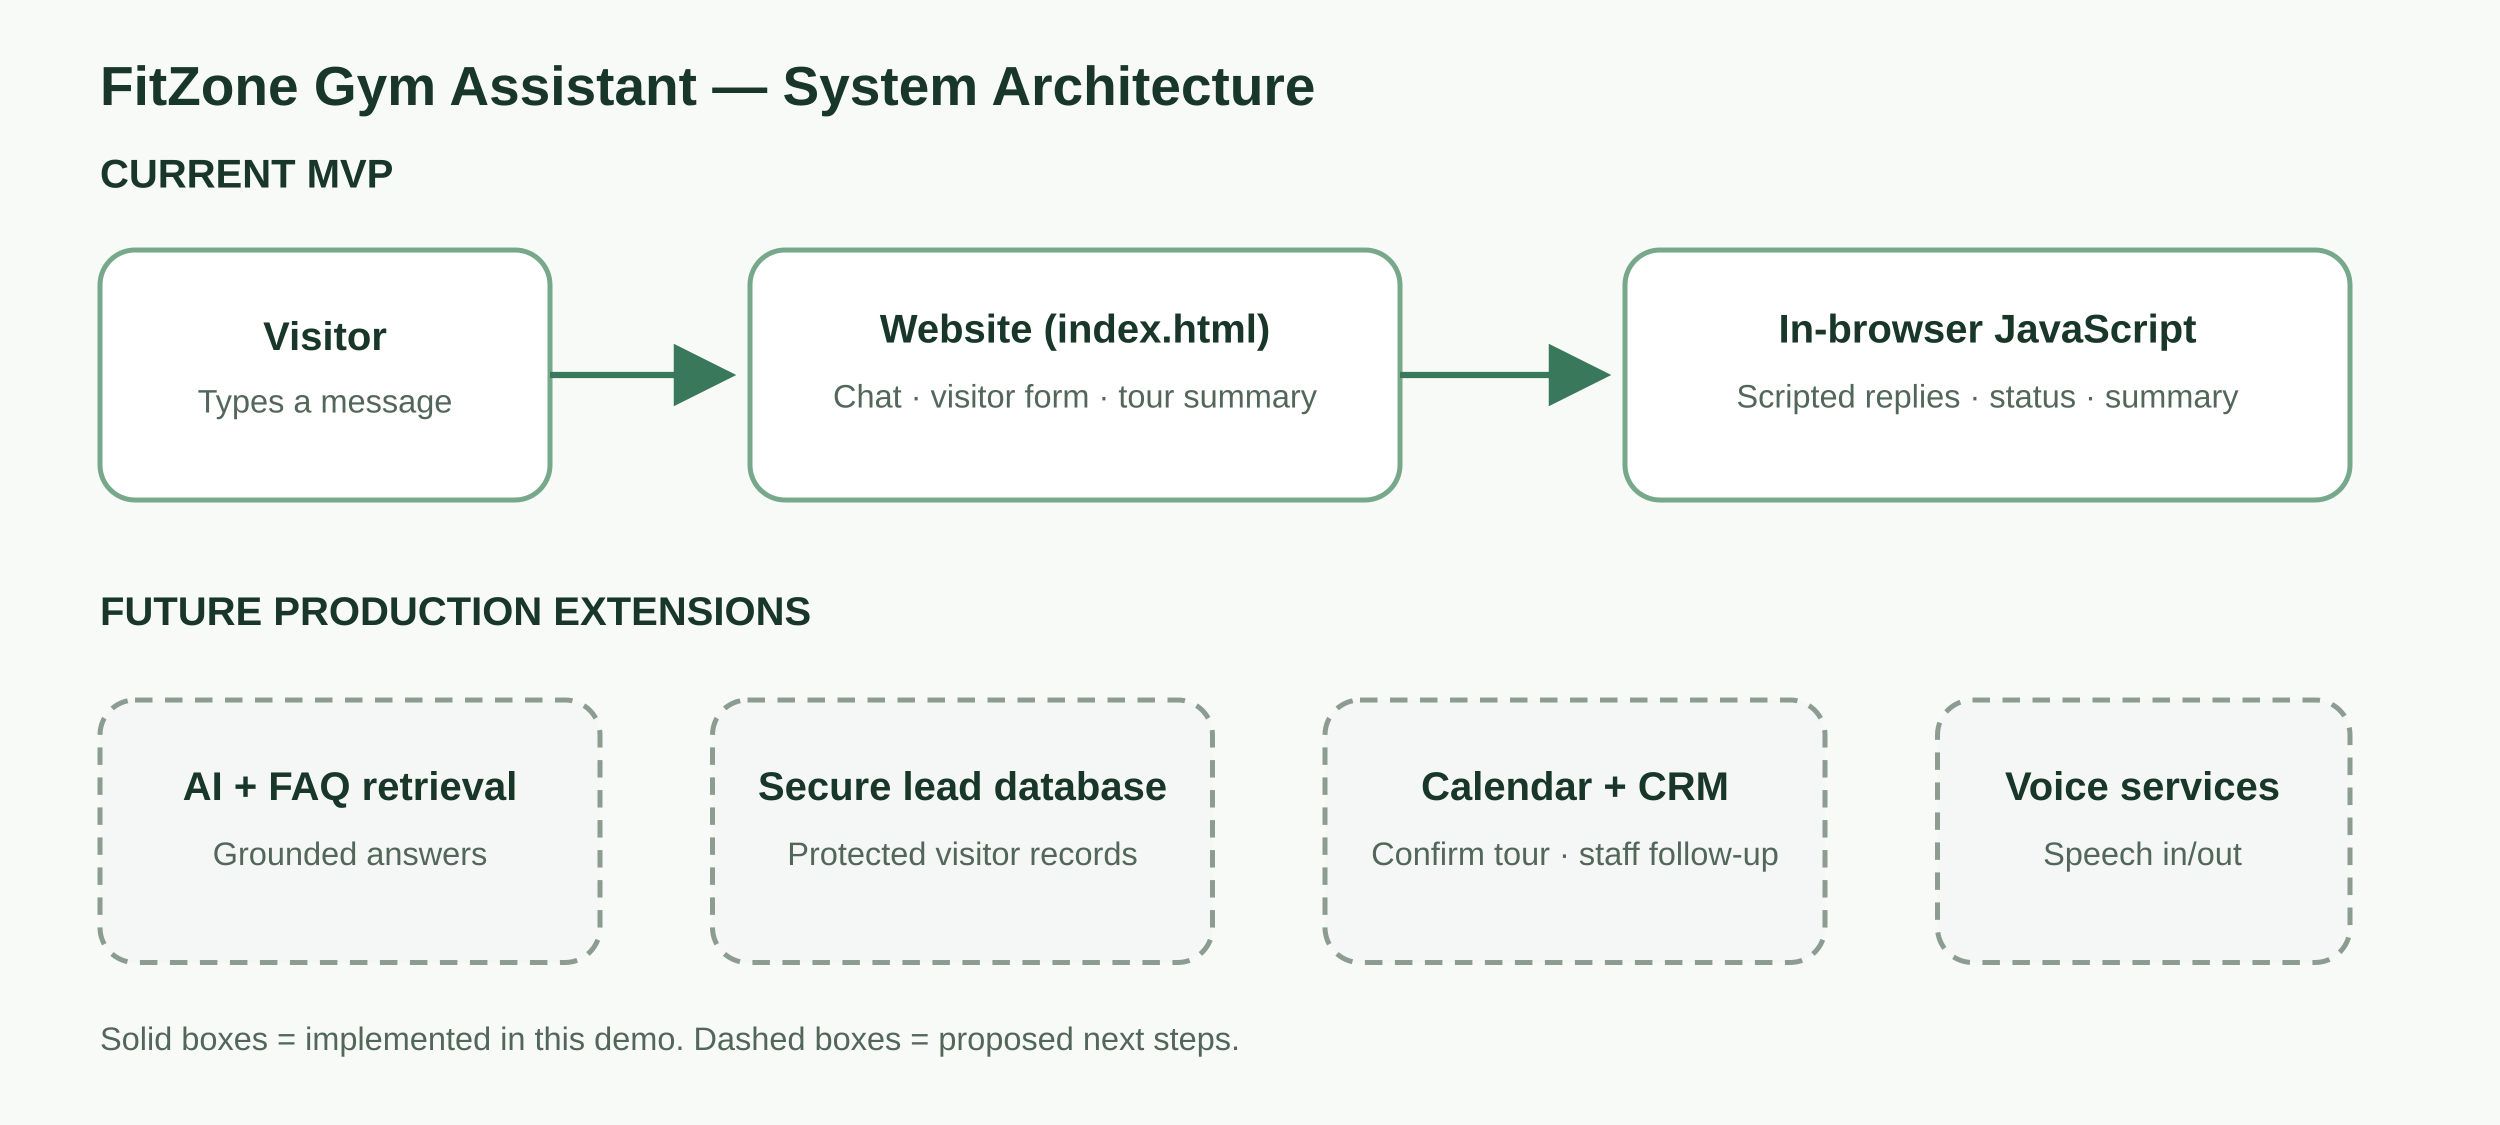
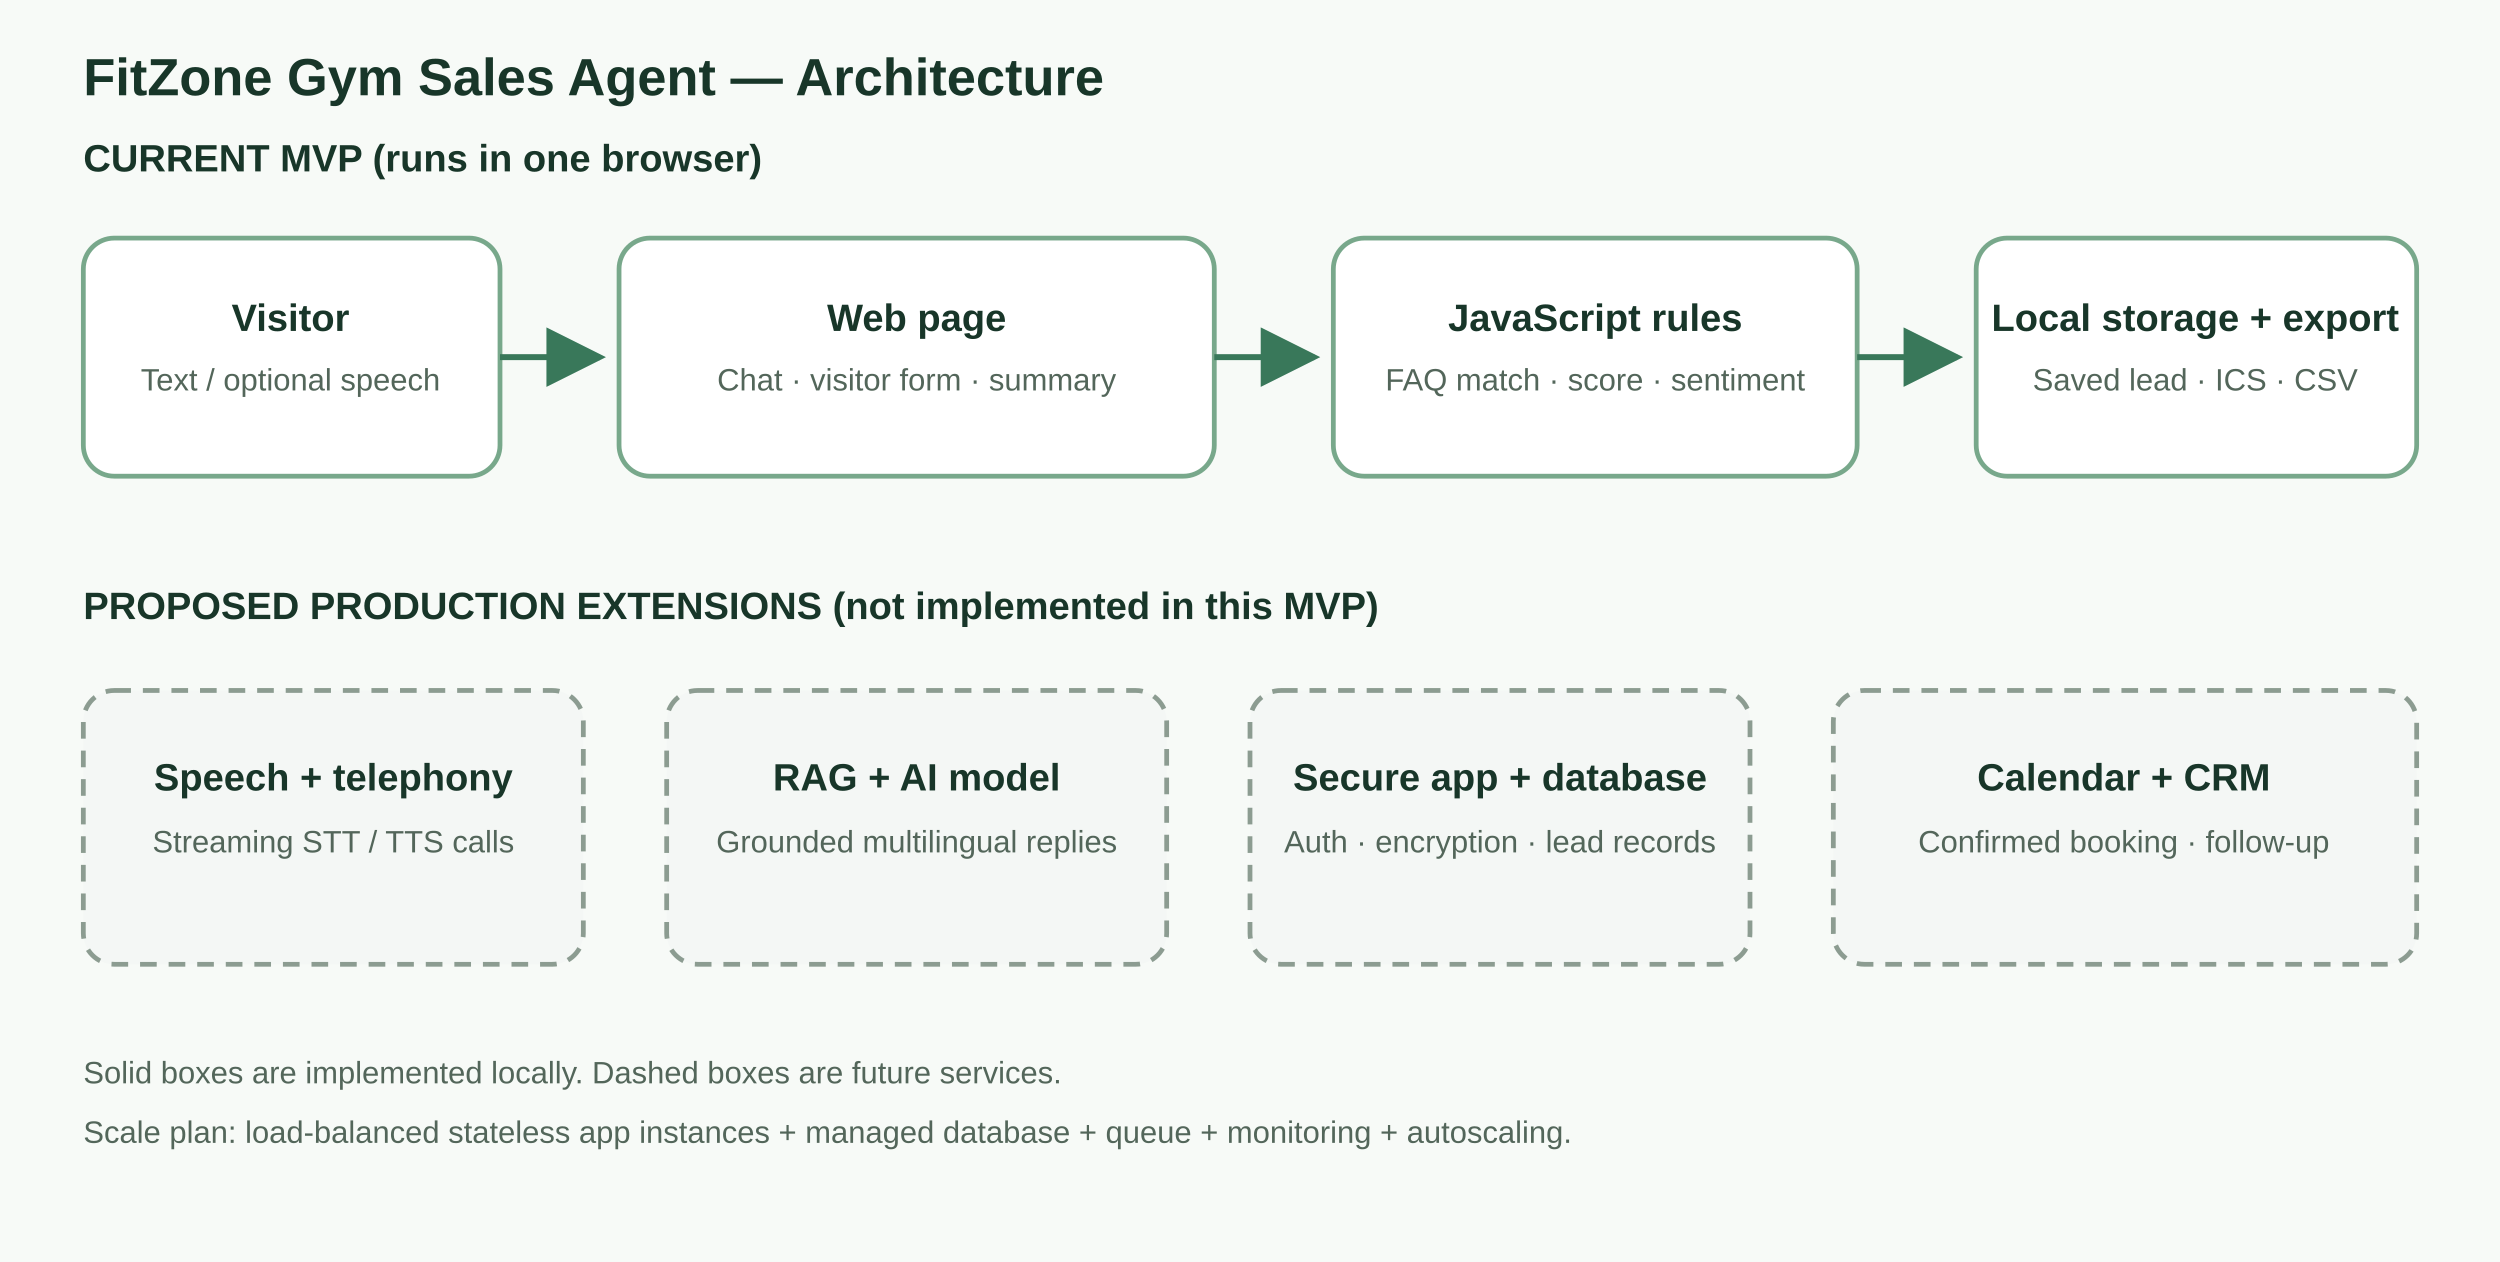
- <svg xmlns="http://www.w3.org/2000/svg" width="1000" height="450" viewBox="0 0 1000 450" role="img" aria-labelledby="t d">
+ <svg xmlns="http://www.w3.org/2000/svg" width="1050" height="530" viewBox="0 0 1050 530" role="img" aria-labelledby="title desc">
  <defs>
-     <marker id="a" markerWidth="10" markerHeight="10" refX="9" refY="5" orient="auto">
+     <marker id="arrow" markerWidth="10" markerHeight="10" refX="9" refY="5" orient="auto">
      <path d="M0 0L10 5L0 10z" fill="#39785a" />
    </marker>
-     <style>text{font-family:Arial,sans-serif;fill:#183629}.box{fill:#fff;stroke:#78a88b;stroke-width:2}.future{fill:#f4f7f5;stroke:#8c9c91;stroke-width:2;stroke-dasharray:7 5}.arrow{stroke:#39785a;stroke-width:2.5;marker-end:url(#a)}.label{font-size:16px;font-weight:bold}.small{font-size:13px;fill:#53665a}.title{font-size:22px;font-weight:bold}</style>
+     <style>text{font-family:Arial,sans-serif;fill:#183629}.box{fill:#fff;stroke:#78a88b;stroke-width:2}.future{fill:#f4f7f5;stroke:#8c9c91;stroke-width:2;stroke-dasharray:7 5}.arr{stroke:#39785a;stroke-width:2.5;marker-end:url(#arrow)}.title{font-size:22px;font-weight:bold}.label{font-size:16px;font-weight:bold}.small{font-size:13px;fill:#53665a}</style>
  </defs>
-   <rect width="1000" height="450" fill="#f7faf7" />
-   <text x="40" y="42" class="title">FitZone Gym Assistant — System Architecture</text>
-   <text x="40" y="75" class="label">CURRENT MVP</text>
-   <rect x="40" y="100" width="180" height="100" rx="14" class="box" />
-   <text x="130" y="140" text-anchor="middle" class="label">Visitor</text>
-   <text x="130" y="165" text-anchor="middle" class="small">Types a message</text>
-   <rect x="300" y="100" width="260" height="100" rx="14" class="box" />
-   <text x="430" y="137" text-anchor="middle" class="label">Website (index.html)</text>
-   <text x="430" y="163" text-anchor="middle" class="small">Chat · visitor form · tour summary</text>
-   <rect x="650" y="100" width="290" height="100" rx="14" class="box" />
-   <text x="795" y="137" text-anchor="middle" class="label">In-browser JavaScript</text>
-   <text x="795" y="163" text-anchor="middle" class="small">Scripted replies · status · summary</text>
-   <line x1="220" y1="150" x2="292" y2="150" class="arrow" />
-   <line x1="560" y1="150" x2="642" y2="150" class="arrow" />
-   <text x="40" y="250" class="label">FUTURE PRODUCTION EXTENSIONS</text>
-   <rect x="40" y="280" width="200" height="105" rx="14" class="future" />
-   <text x="140" y="320" text-anchor="middle" class="label">AI + FAQ retrieval</text>
-   <text x="140" y="346" text-anchor="middle" class="small">Grounded answers</text>
-   <rect x="285" y="280" width="200" height="105" rx="14" class="future" />
-   <text x="385" y="320" text-anchor="middle" class="label">Secure lead database</text>
-   <text x="385" y="346" text-anchor="middle" class="small">Protected visitor records</text>
-   <rect x="530" y="280" width="200" height="105" rx="14" class="future" />
-   <text x="630" y="320" text-anchor="middle" class="label">Calendar + CRM</text>
-   <text x="630" y="346" text-anchor="middle" class="small">Confirm tour · staff follow-up</text>
-   <rect x="775" y="280" width="165" height="105" rx="14" class="future" />
-   <text x="857" y="320" text-anchor="middle" class="label">Voice services</text>
-   <text x="857" y="346" text-anchor="middle" class="small">Speech in/out</text>
-   <text x="40" y="420" class="small">Solid boxes = implemented in this demo. Dashed boxes = proposed next steps.</text>
+   <rect width="1050" height="530" fill="#f7faf7" />
+   <text x="35" y="40" class="title">FitZone Gym Sales Agent — Architecture</text>
+   <text x="35" y="72" class="label">CURRENT MVP (runs in one browser)</text>
+   <rect x="35" y="100" width="175" height="100" rx="13" class="box" />
+   <text x="122" y="139" text-anchor="middle" class="label">Visitor</text>
+   <text x="122" y="164" text-anchor="middle" class="small">Text / optional speech</text>
+   <rect x="260" y="100" width="250" height="100" rx="13" class="box" />
+   <text x="385" y="139" text-anchor="middle" class="label">Web page</text>
+   <text x="385" y="164" text-anchor="middle" class="small">Chat · visitor form · summary</text>
+   <rect x="560" y="100" width="220" height="100" rx="13" class="box" />
+   <text x="670" y="139" text-anchor="middle" class="label">JavaScript rules</text>
+   <text x="670" y="164" text-anchor="middle" class="small">FAQ match · score · sentiment</text>
+   <rect x="830" y="100" width="185" height="100" rx="13" class="box" />
+   <text x="922" y="139" text-anchor="middle" class="label">Local storage + export</text>
+   <text x="922" y="164" text-anchor="middle" class="small">Saved lead · ICS · CSV</text>
+   <line x1="210" y1="150" x2="252" y2="150" class="arr" />
+   <line x1="510" y1="150" x2="552" y2="150" class="arr" />
+   <line x1="780" y1="150" x2="822" y2="150" class="arr" />
+   <text x="35" y="260" class="label">PROPOSED PRODUCTION EXTENSIONS (not implemented in this MVP)</text>
+   <rect x="35" y="290" width="210" height="115" rx="13" class="future" />
+   <text x="140" y="332" text-anchor="middle" class="label">Speech + telephony</text>
+   <text x="140" y="358" text-anchor="middle" class="small">Streaming STT / TTS calls</text>
+   <rect x="280" y="290" width="210" height="115" rx="13" class="future" />
+   <text x="385" y="332" text-anchor="middle" class="label">RAG + AI model</text>
+   <text x="385" y="358" text-anchor="middle" class="small">Grounded multilingual replies</text>
+   <rect x="525" y="290" width="210" height="115" rx="13" class="future" />
+   <text x="630" y="332" text-anchor="middle" class="label">Secure app + database</text>
+   <text x="630" y="358" text-anchor="middle" class="small">Auth · encryption · lead records</text>
+   <rect x="770" y="290" width="245" height="115" rx="13" class="future" />
+   <text x="892" y="332" text-anchor="middle" class="label">Calendar + CRM</text>
+   <text x="892" y="358" text-anchor="middle" class="small">Confirmed booking · follow-up</text>
+   <text x="35" y="455" class="small">Solid boxes are implemented locally. Dashed boxes are future services.</text>
+   <text x="35" y="480" class="small">Scale plan: load-balanced stateless app instances + managed database + queue + monitoring + autoscaling.</text>
</svg>
